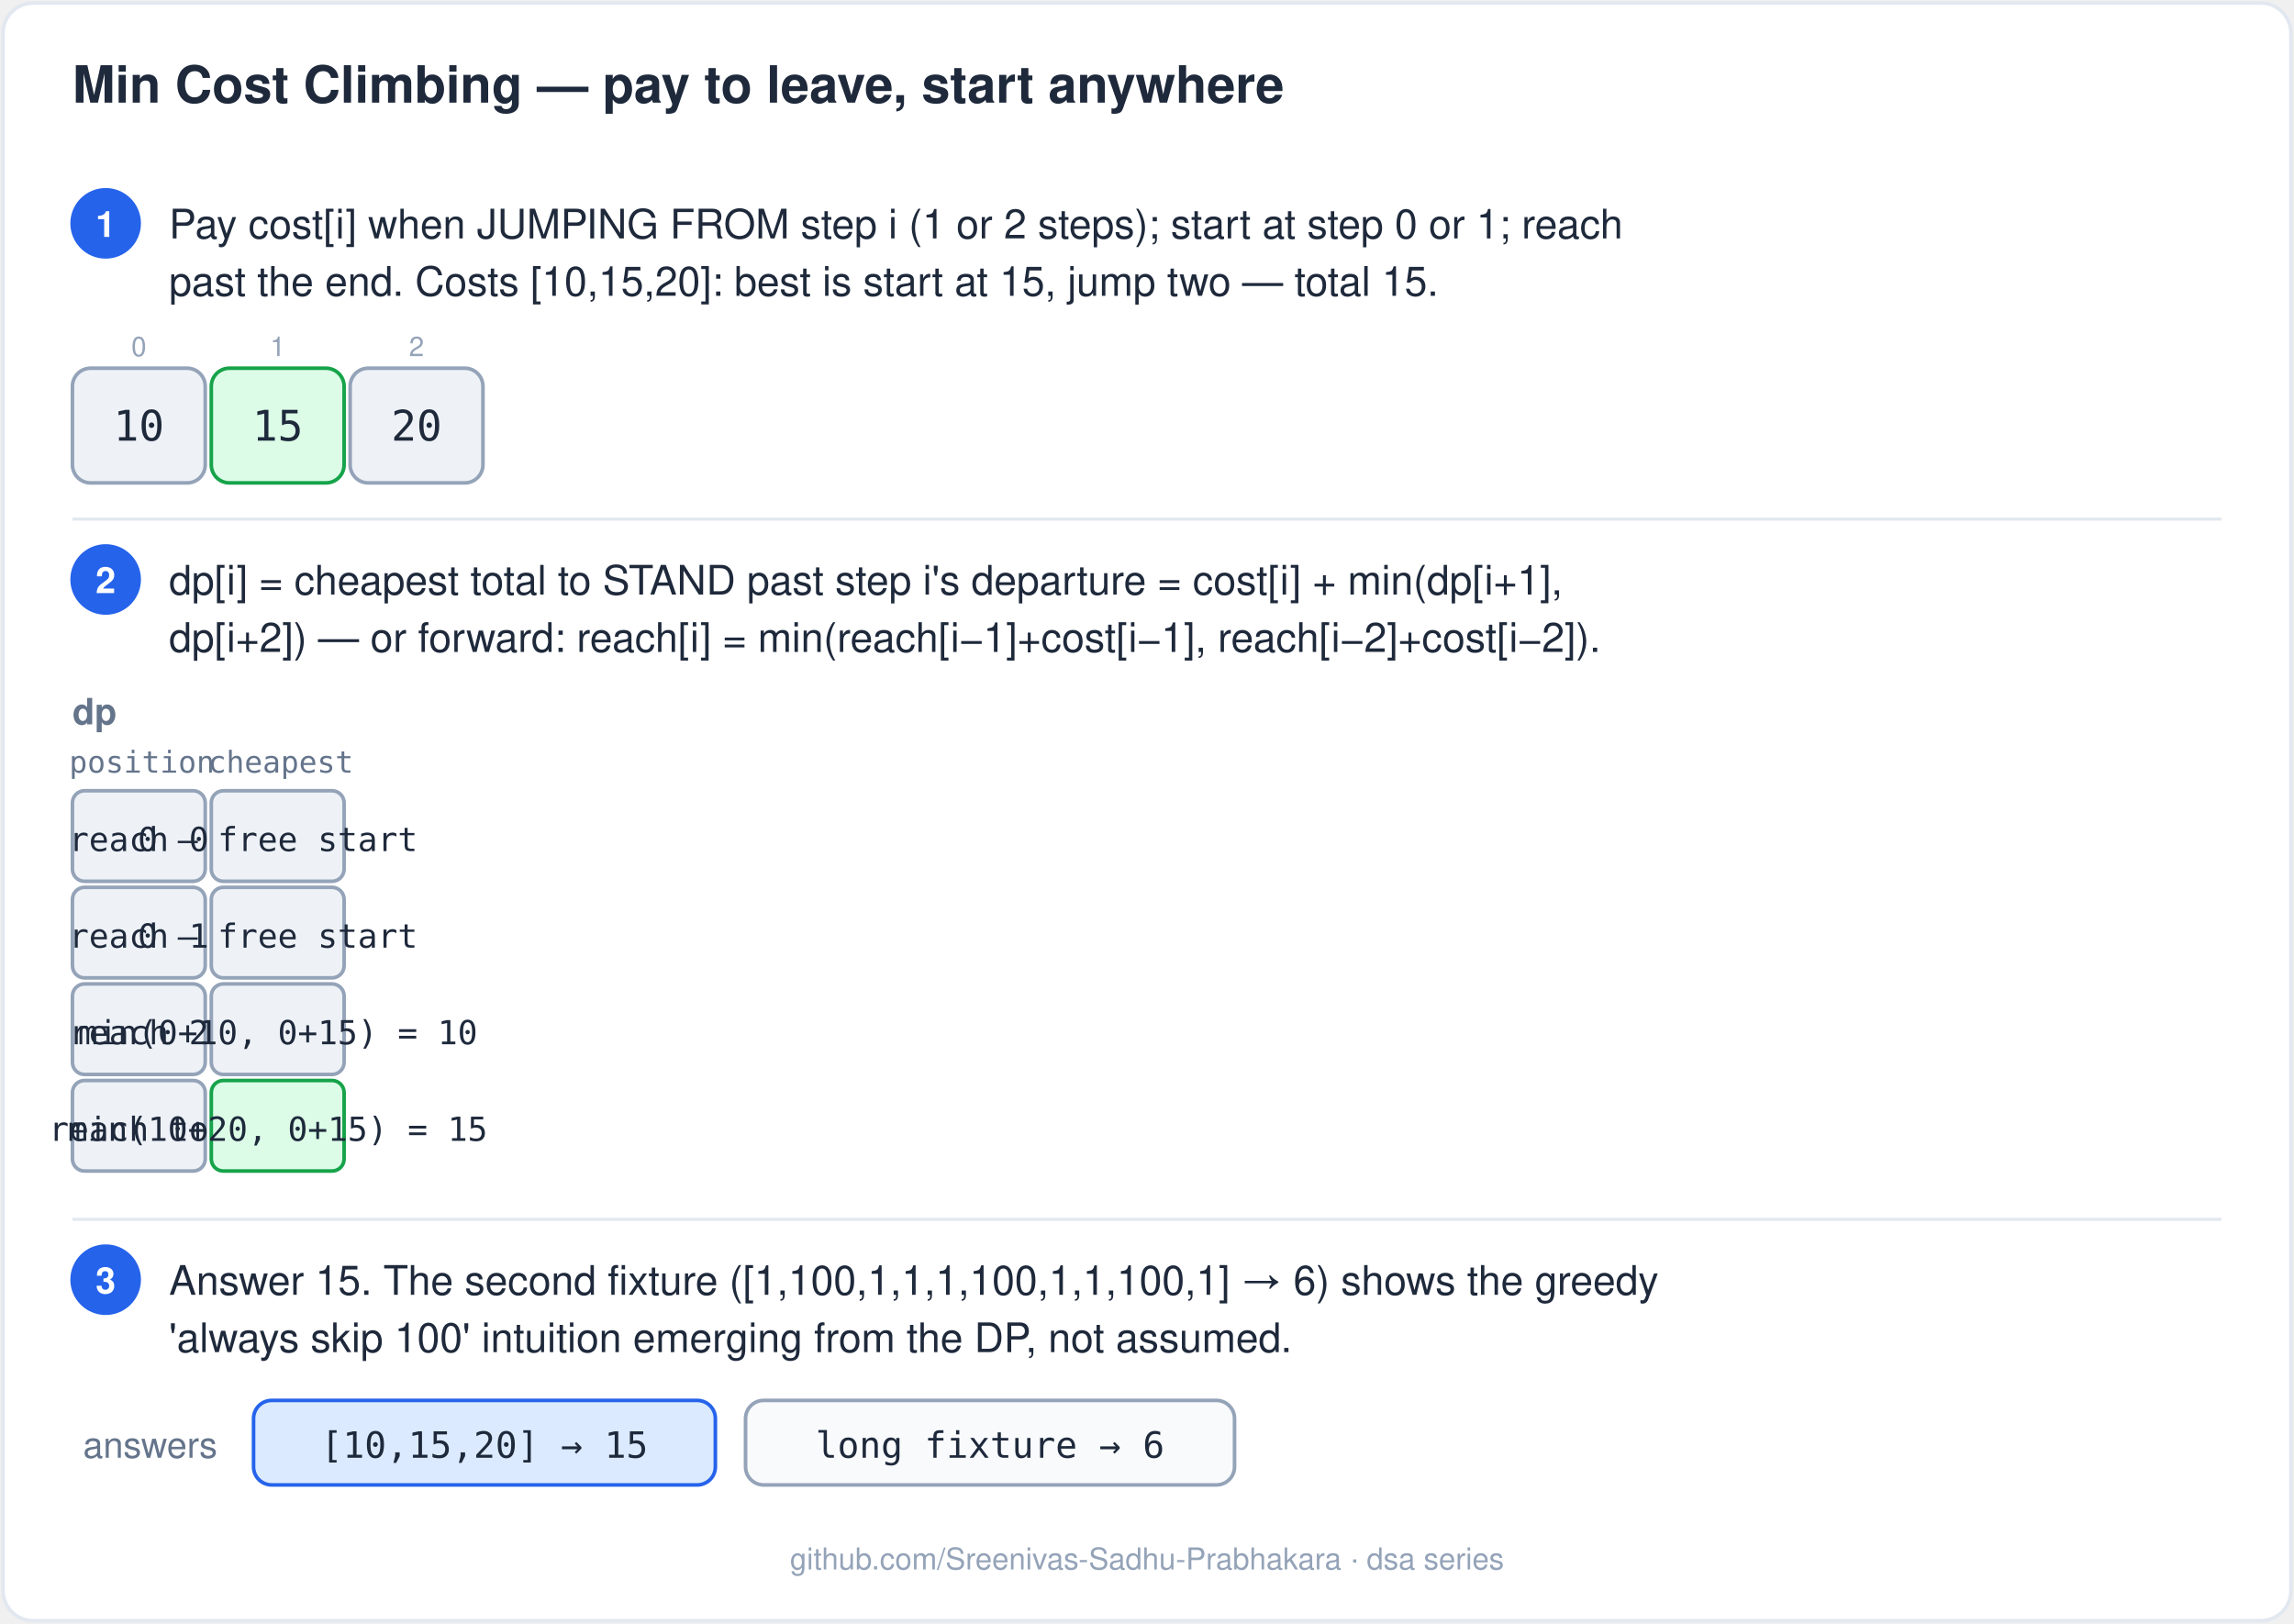
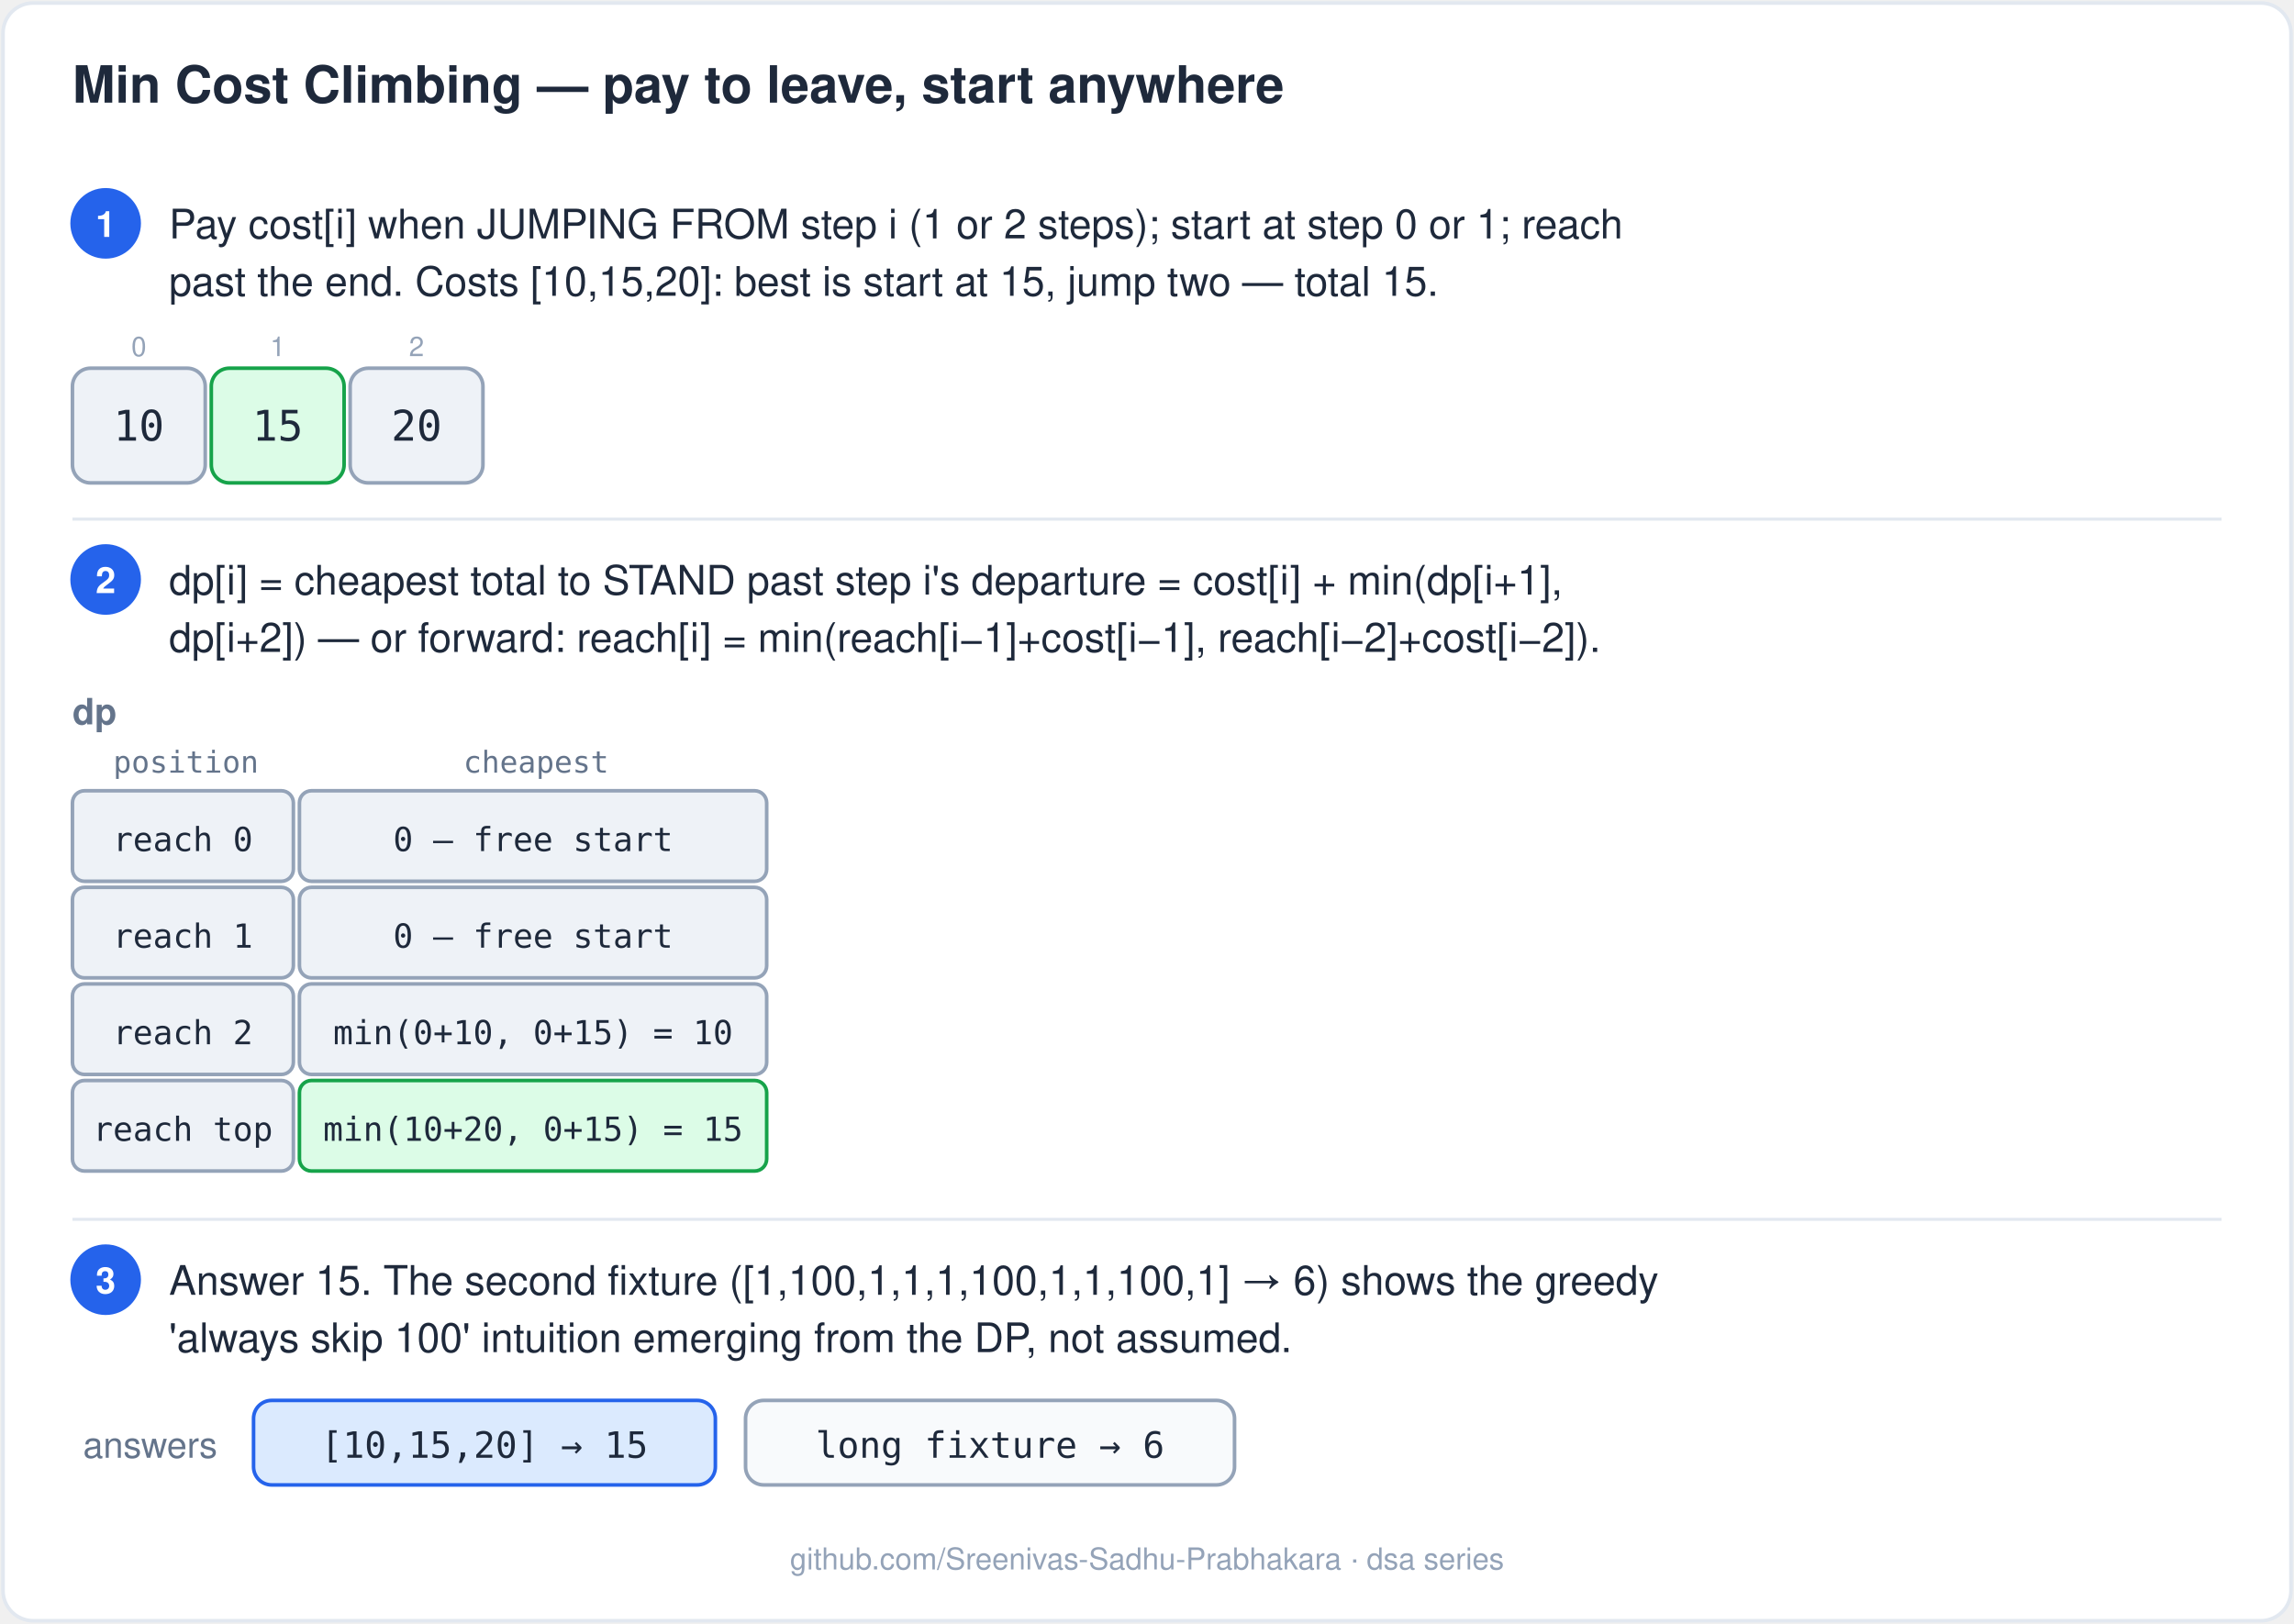
<svg xmlns="http://www.w3.org/2000/svg" width="760" height="538" viewBox="0 0 760 538" role="img" aria-label="Step-by-step visual walkthrough">
  <defs>
    <marker id="arr" markerWidth="8" markerHeight="8" refX="6" refY="3" orient="auto">
      <path d="M0,0 L7,3 L0,6 z" fill="context-stroke" />
    </marker>
  </defs>
  <rect x="1.0" y="1.0" width="758.0" height="536.0" rx="10" fill="#ffffff" stroke="#e2e8f0" stroke-width="1.2" />
  <text x="24.0" y="34.0" font-family="-apple-system,Segoe UI,Helvetica,Arial,sans-serif" font-size="17" fill="#1e293b" text-anchor="start" font-weight="600">Min Cost Climbing — pay to leave, start anywhere</text>
  <circle cx="35.0" cy="74.0" r="11" fill="#2563eb" stroke="#2563eb" stroke-width="1.4" />
  <text x="35.0" y="78.5" font-family="-apple-system,Segoe UI,Helvetica,Arial,sans-serif" font-size="12" fill="#ffffff" text-anchor="middle" font-weight="600">1</text>
  <text x="56.0" y="79.0" font-family="-apple-system,Segoe UI,Helvetica,Arial,sans-serif" font-size="13.5" fill="#1e293b" text-anchor="start">Pay cost[i] when JUMPING FROM step i (1 or 2 steps); start at step 0 or 1; reach</text>
  <text x="56.0" y="98.0" font-family="-apple-system,Segoe UI,Helvetica,Arial,sans-serif" font-size="13.5" fill="#1e293b" text-anchor="start">past the end. Costs [10,15,20]: best is start at 15, jump two — total 15.</text>
  <rect x="24.0" y="122.0" width="44.0" height="38.0" rx="6" fill="#eef2f7" stroke="#94a3b8" stroke-width="1.2" />
  <text x="46.0" y="146.0" font-family="ui-monospace,Menlo,monospace" font-size="14" fill="#1e293b" text-anchor="middle">10</text>
  <text x="46.0" y="118.0" font-family="-apple-system,Segoe UI,Helvetica,Arial,sans-serif" font-size="9" fill="#94a3b8" text-anchor="middle">0</text>
  <rect x="70.0" y="122.0" width="44.0" height="38.0" rx="6" fill="#dcfce7" stroke="#16a34a" stroke-width="1.2" />
  <text x="92.0" y="146.0" font-family="ui-monospace,Menlo,monospace" font-size="14" fill="#1e293b" text-anchor="middle">15</text>
  <text x="92.0" y="118.0" font-family="-apple-system,Segoe UI,Helvetica,Arial,sans-serif" font-size="9" fill="#94a3b8" text-anchor="middle">1</text>
  <rect x="116.0" y="122.0" width="44.0" height="38.0" rx="6" fill="#eef2f7" stroke="#94a3b8" stroke-width="1.2" />
  <text x="138.0" y="146.0" font-family="ui-monospace,Menlo,monospace" font-size="14" fill="#1e293b" text-anchor="middle">20</text>
  <text x="138.0" y="118.0" font-family="-apple-system,Segoe UI,Helvetica,Arial,sans-serif" font-size="9" fill="#94a3b8" text-anchor="middle">2</text>
  <line x1="24.0" y1="172.0" x2="736.0" y2="172.0" stroke="#e2e8f0" stroke-width="1" />
  <circle cx="35.0" cy="192.0" r="11" fill="#2563eb" stroke="#2563eb" stroke-width="1.4" />
  <text x="35.0" y="196.5" font-family="-apple-system,Segoe UI,Helvetica,Arial,sans-serif" font-size="12" fill="#ffffff" text-anchor="middle" font-weight="600">2</text>
  <text x="56.0" y="197.0" font-family="-apple-system,Segoe UI,Helvetica,Arial,sans-serif" font-size="13.5" fill="#1e293b" text-anchor="start">dp[i] = cheapest total to STAND past step i's departure = cost[i] + min(dp[i+1],</text>
  <text x="56.0" y="216.0" font-family="-apple-system,Segoe UI,Helvetica,Arial,sans-serif" font-size="13.5" fill="#1e293b" text-anchor="start">dp[i+2]) — or forward: reach[i] = min(reach[i−1]+cost[i−1], reach[i−2]+cost[i−2]).</text>
  <text x="24.0" y="240.0" font-family="-apple-system,Segoe UI,Helvetica,Arial,sans-serif" font-size="12" fill="#64748b" text-anchor="start" font-weight="600">dp</text>
-   <text x="47.0" y="256.0" font-family="ui-monospace,Menlo,monospace" font-size="10" fill="#64748b" text-anchor="middle">position</text>
-   <text x="93.0" y="256.0" font-family="ui-monospace,Menlo,monospace" font-size="10" fill="#64748b" text-anchor="middle">cheapest</text>
-   <rect x="24.0" y="262.0" width="44.0" height="30.0" rx="4" fill="#eef2f7" stroke="#94a3b8" stroke-width="1.2" />
-   <text x="46.0" y="282.0" font-family="ui-monospace,Menlo,monospace" font-size="11" fill="#1e293b" text-anchor="middle">reach 0</text>
-   <rect x="70.0" y="262.0" width="44.0" height="30.0" rx="4" fill="#eef2f7" stroke="#94a3b8" stroke-width="1.2" />
-   <text x="92.0" y="282.0" font-family="ui-monospace,Menlo,monospace" font-size="11" fill="#1e293b" text-anchor="middle">0 — free start</text>
-   <rect x="24.0" y="294.0" width="44.0" height="30.0" rx="4" fill="#eef2f7" stroke="#94a3b8" stroke-width="1.2" />
-   <text x="46.0" y="314.0" font-family="ui-monospace,Menlo,monospace" font-size="11" fill="#1e293b" text-anchor="middle">reach 1</text>
-   <rect x="70.0" y="294.0" width="44.0" height="30.0" rx="4" fill="#eef2f7" stroke="#94a3b8" stroke-width="1.2" />
-   <text x="92.0" y="314.0" font-family="ui-monospace,Menlo,monospace" font-size="11" fill="#1e293b" text-anchor="middle">0 — free start</text>
-   <rect x="24.0" y="326.0" width="44.0" height="30.0" rx="4" fill="#eef2f7" stroke="#94a3b8" stroke-width="1.2" />
-   <text x="46.0" y="346.0" font-family="ui-monospace,Menlo,monospace" font-size="11" fill="#1e293b" text-anchor="middle">reach 2</text>
-   <rect x="70.0" y="326.0" width="44.0" height="30.0" rx="4" fill="#eef2f7" stroke="#94a3b8" stroke-width="1.2" />
-   <text x="92.0" y="346.0" font-family="ui-monospace,Menlo,monospace" font-size="11" fill="#1e293b" text-anchor="middle">min(0+10, 0+15) = 10</text>
-   <rect x="24.0" y="358.0" width="44.0" height="30.0" rx="4" fill="#eef2f7" stroke="#94a3b8" stroke-width="1.2" />
-   <text x="46.0" y="378.0" font-family="ui-monospace,Menlo,monospace" font-size="11" fill="#1e293b" text-anchor="middle">reach top</text>
-   <rect x="70.0" y="358.0" width="44.0" height="30.0" rx="4" fill="#dcfce7" stroke="#16a34a" stroke-width="1.2" />
-   <text x="92.0" y="378.0" font-family="ui-monospace,Menlo,monospace" font-size="11" fill="#1e293b" text-anchor="middle">min(10+20, 0+15) = 15</text>
+   <text x="61.6" y="256.0" font-family="ui-monospace,Menlo,monospace" font-size="10" fill="#64748b" text-anchor="middle">position</text>
+   <text x="177.6" y="256.0" font-family="ui-monospace,Menlo,monospace" font-size="10" fill="#64748b" text-anchor="middle">cheapest</text>
+   <rect x="24.0" y="262.0" width="73.2" height="30.0" rx="4" fill="#eef2f7" stroke="#94a3b8" stroke-width="1.2" />
+   <text x="60.6" y="282.0" font-family="ui-monospace,Menlo,monospace" font-size="11" fill="#1e293b" text-anchor="middle">reach 0</text>
+   <rect x="99.2" y="262.0" width="154.8" height="30.0" rx="4" fill="#eef2f7" stroke="#94a3b8" stroke-width="1.2" />
+   <text x="176.6" y="282.0" font-family="ui-monospace,Menlo,monospace" font-size="11" fill="#1e293b" text-anchor="middle">0 — free start</text>
+   <rect x="24.0" y="294.0" width="73.2" height="30.0" rx="4" fill="#eef2f7" stroke="#94a3b8" stroke-width="1.2" />
+   <text x="60.6" y="314.0" font-family="ui-monospace,Menlo,monospace" font-size="11" fill="#1e293b" text-anchor="middle">reach 1</text>
+   <rect x="99.2" y="294.0" width="154.8" height="30.0" rx="4" fill="#eef2f7" stroke="#94a3b8" stroke-width="1.2" />
+   <text x="176.6" y="314.0" font-family="ui-monospace,Menlo,monospace" font-size="11" fill="#1e293b" text-anchor="middle">0 — free start</text>
+   <rect x="24.0" y="326.0" width="73.2" height="30.0" rx="4" fill="#eef2f7" stroke="#94a3b8" stroke-width="1.2" />
+   <text x="60.6" y="346.0" font-family="ui-monospace,Menlo,monospace" font-size="11" fill="#1e293b" text-anchor="middle">reach 2</text>
+   <rect x="99.2" y="326.0" width="154.8" height="30.0" rx="4" fill="#eef2f7" stroke="#94a3b8" stroke-width="1.2" />
+   <text x="176.6" y="346.0" font-family="ui-monospace,Menlo,monospace" font-size="11" fill="#1e293b" text-anchor="middle">min(0+10, 0+15) = 10</text>
+   <rect x="24.0" y="358.0" width="73.2" height="30.0" rx="4" fill="#eef2f7" stroke="#94a3b8" stroke-width="1.2" />
+   <text x="60.6" y="378.0" font-family="ui-monospace,Menlo,monospace" font-size="11" fill="#1e293b" text-anchor="middle">reach top</text>
+   <rect x="99.2" y="358.0" width="154.8" height="30.0" rx="4" fill="#dcfce7" stroke="#16a34a" stroke-width="1.2" />
+   <text x="176.6" y="378.0" font-family="ui-monospace,Menlo,monospace" font-size="11" fill="#1e293b" text-anchor="middle">min(10+20, 0+15) = 15</text>
  <line x1="24.0" y1="404.0" x2="736.0" y2="404.0" stroke="#e2e8f0" stroke-width="1" />
  <circle cx="35.0" cy="424.0" r="11" fill="#2563eb" stroke="#2563eb" stroke-width="1.4" />
  <text x="35.0" y="428.5" font-family="-apple-system,Segoe UI,Helvetica,Arial,sans-serif" font-size="12" fill="#ffffff" text-anchor="middle" font-weight="600">3</text>
  <text x="56.0" y="429.0" font-family="-apple-system,Segoe UI,Helvetica,Arial,sans-serif" font-size="13.5" fill="#1e293b" text-anchor="start">Answer 15. The second fixture ([1,100,1,1,1,100,1,1,100,1] → 6) shows the greedy</text>
  <text x="56.0" y="448.0" font-family="-apple-system,Segoe UI,Helvetica,Arial,sans-serif" font-size="13.5" fill="#1e293b" text-anchor="start">'always skip 100' intuition emerging from the DP, not assumed.</text>
  <text x="72.0" y="483.0" font-family="-apple-system,Segoe UI,Helvetica,Arial,sans-serif" font-size="12" fill="#64748b" text-anchor="end">answers</text>
  <rect x="84.0" y="464.0" width="153.0" height="28.0" rx="6" fill="#dbeafe" stroke="#2563eb" stroke-width="1.2" />
  <text x="160.5" y="483.0" font-family="ui-monospace,Menlo,monospace" font-size="12" fill="#1e293b" text-anchor="middle">[10,15,20] → 15</text>
  <rect x="247.0" y="464.0" width="162.0" height="28.0" rx="6" fill="#f8fafc" stroke="#94a3b8" stroke-width="1.2" />
  <text x="328.0" y="483.0" font-family="ui-monospace,Menlo,monospace" font-size="12" fill="#1e293b" text-anchor="middle">long fixture → 6</text>
  <text x="380.0" y="520.0" font-family="-apple-system,Segoe UI,Helvetica,Arial,sans-serif" font-size="10" fill="#94a3b8" text-anchor="middle">github.com/Sreenivas-Sadhu-Prabhakara · dsa series</text>
</svg>
